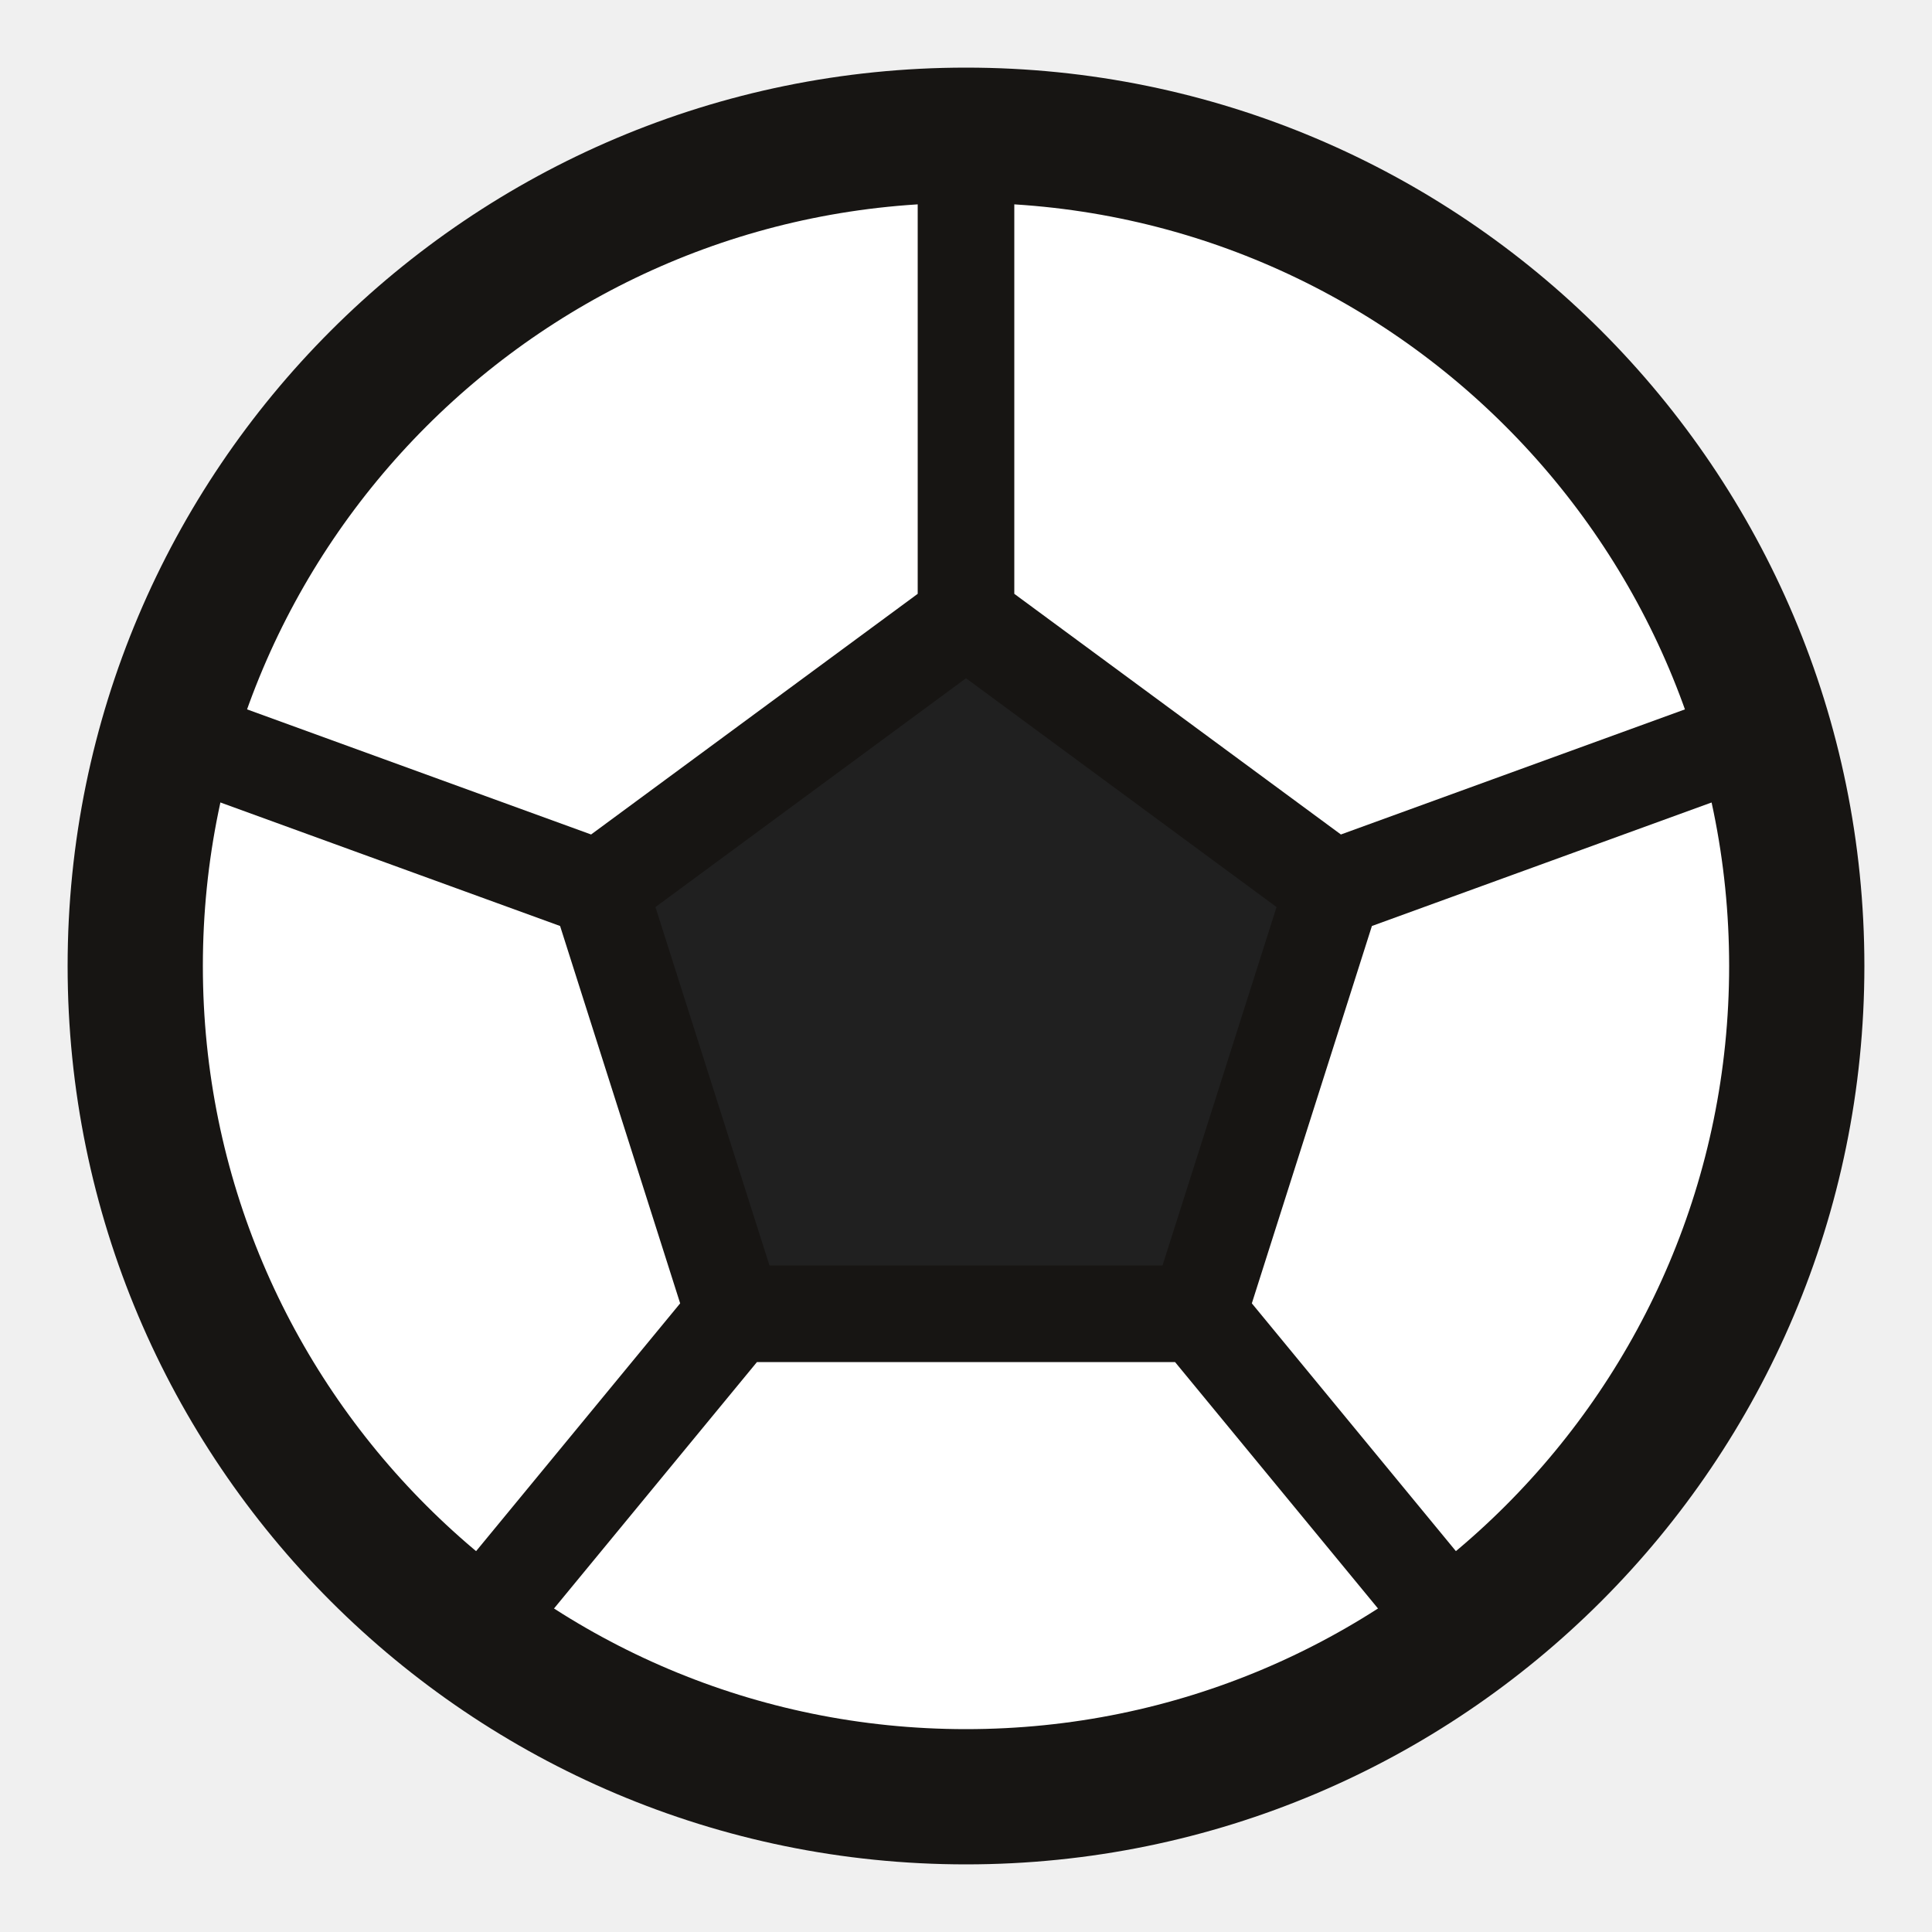
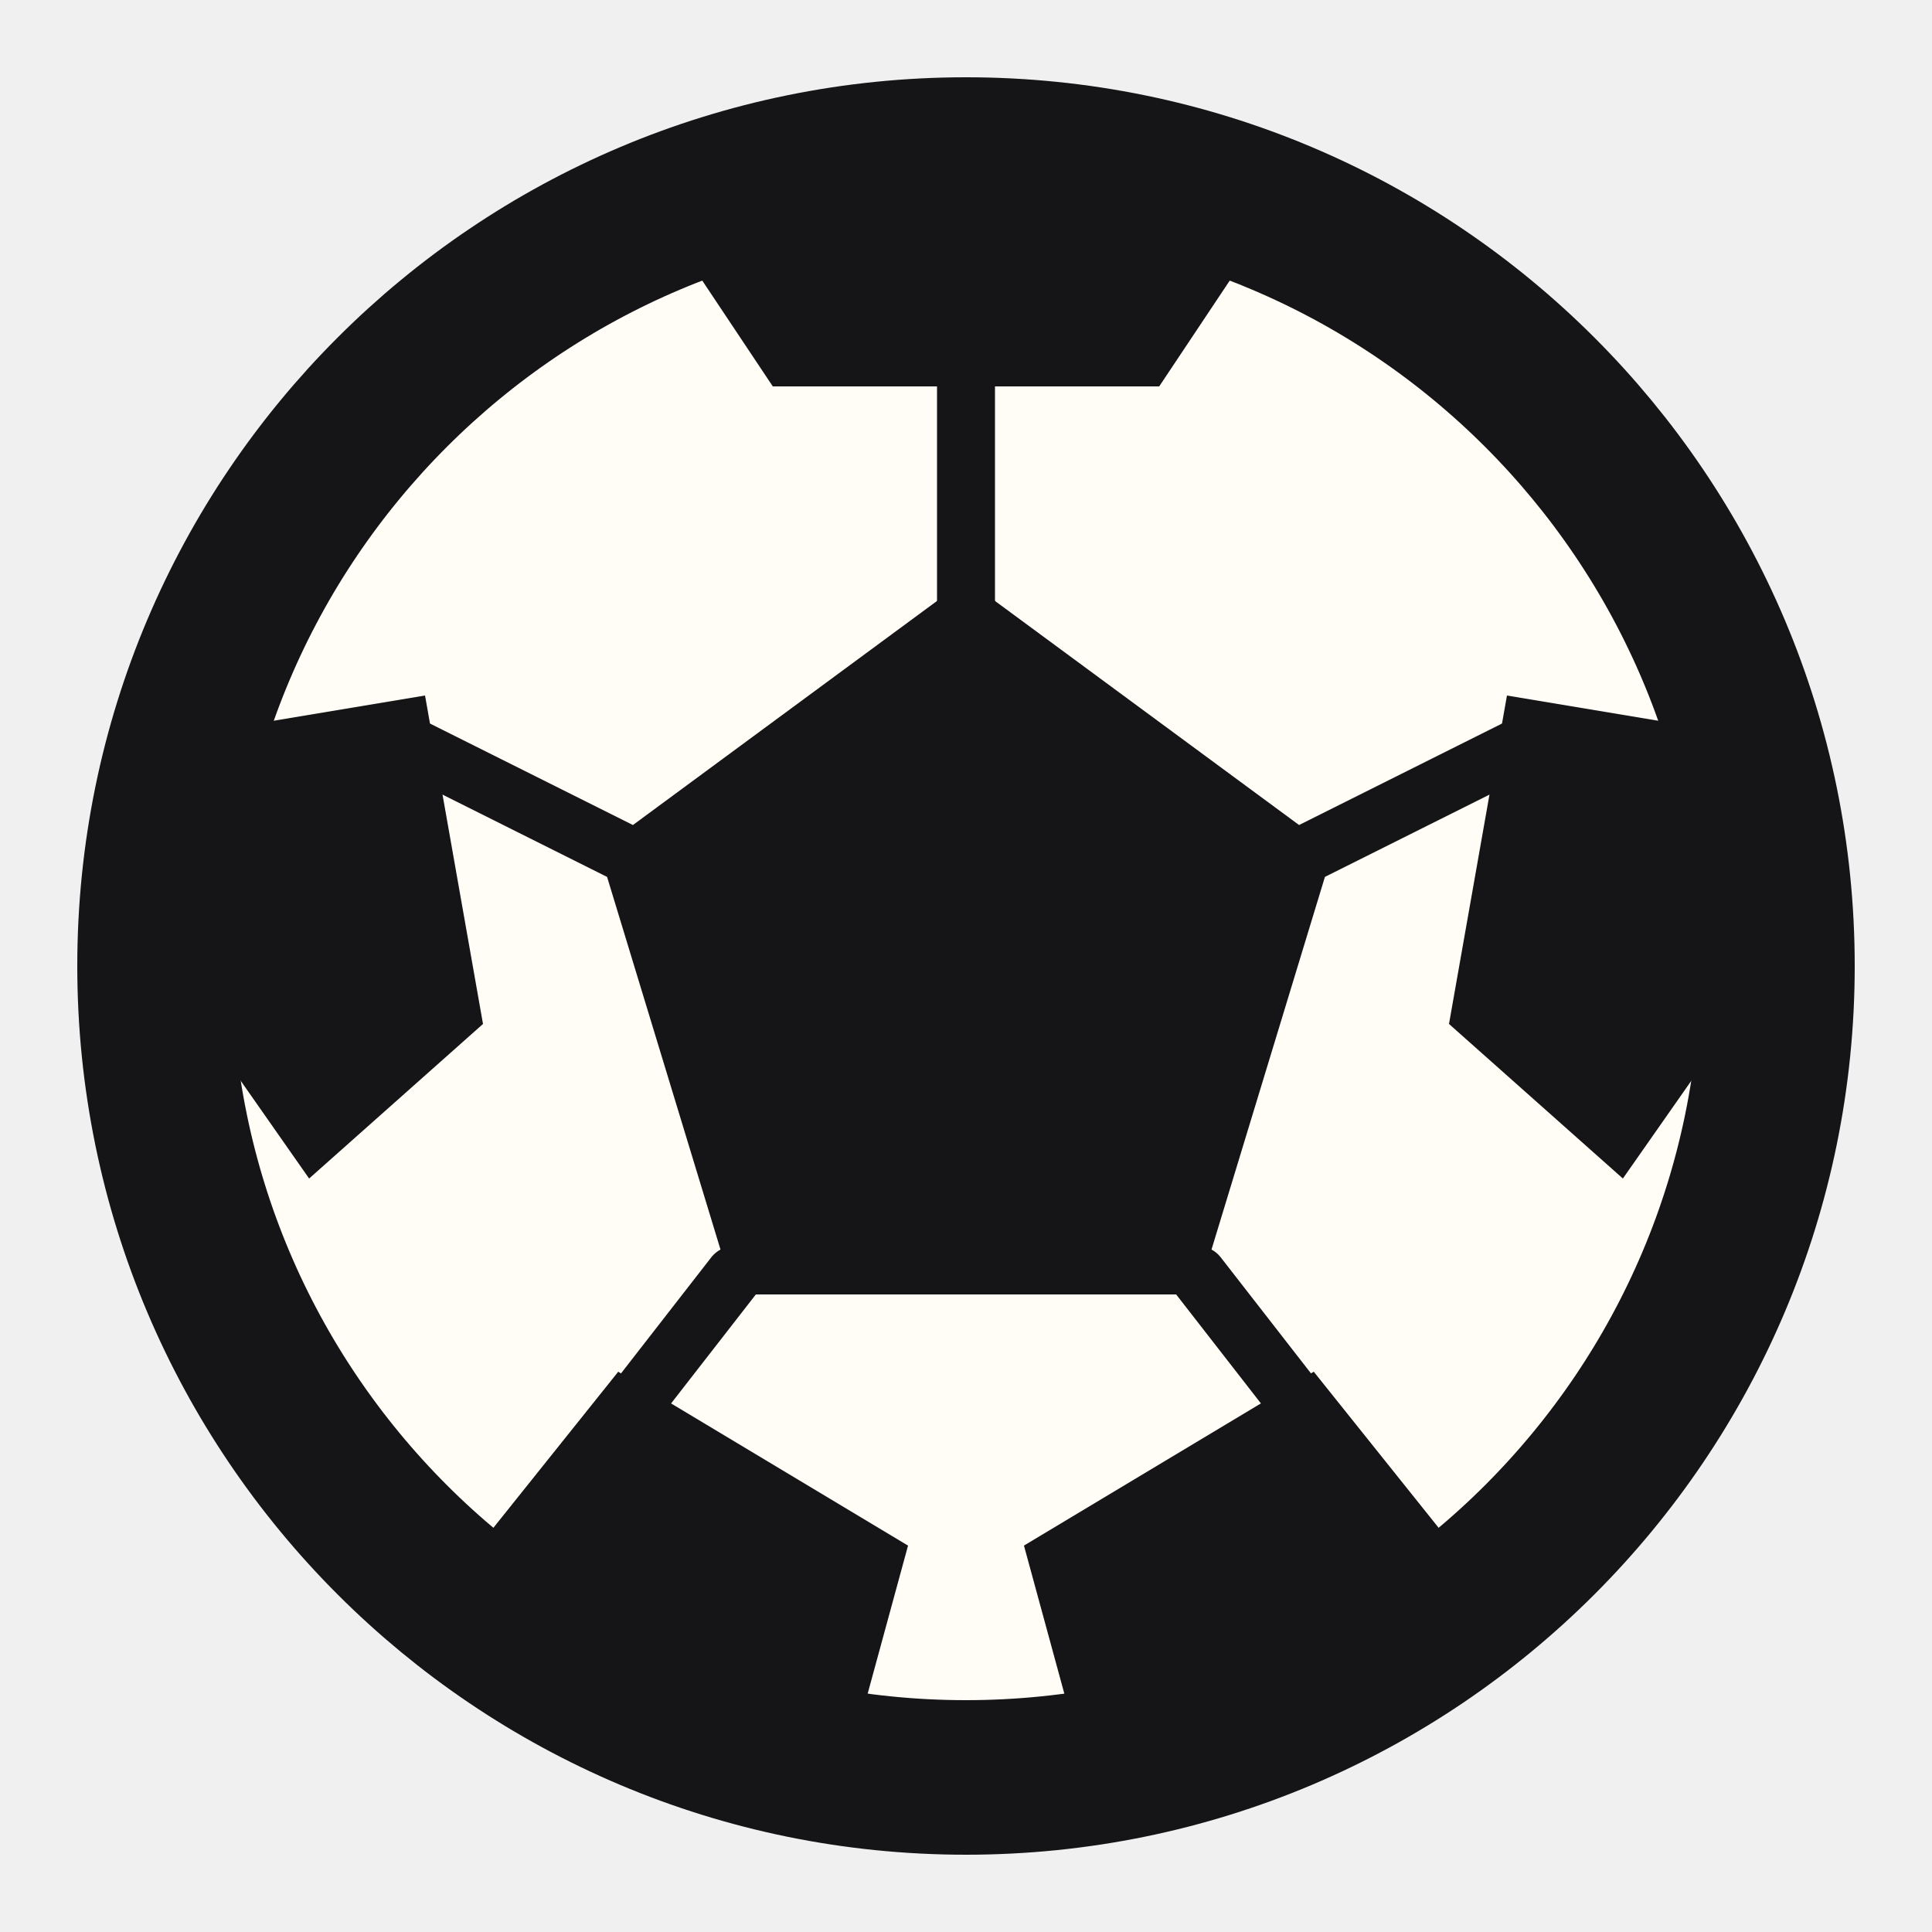
<svg xmlns="http://www.w3.org/2000/svg" width="100" height="100" viewBox="0 0 100 100">
-   <g stroke="#171513" stroke-width="7" stroke-linejoin="round">
-     <circle cx="50" cy="50" r="43" fill="#fff" />
-     <path d="m50 32 19 14-7 22H38l-7-22ZM50 32V7m19 39 22-8M62 68l14 17M38 68 24 85M31 46 9 38" fill="#202020" stroke-width="5" />
+   <g stroke-linecap="round" stroke-linejoin="round">
+     <circle cx="50" cy="50" r="42" fill="#fffdf6" stroke="#151416" stroke-width="8" />
+     <path d="m50 30 19 14-7 23H38l-7-23Z M34 11l16-3 16 3-6 9H40ZM10 38l12-2 3 17-9 8-7-10ZM90 38l-12-2-3 17 9 8 7-10ZM24 81l8-10 15 9-3 11ZM76 81l-8-10-15 9 3 11Z" fill="#151416" />
+     <path d="M50 17v15m18 12 12-6M62 66l7 9M38 66l-7 9M32 44l-12-6" fill="none" stroke="#151416" stroke-width="3" />
  </g>
</svg>
